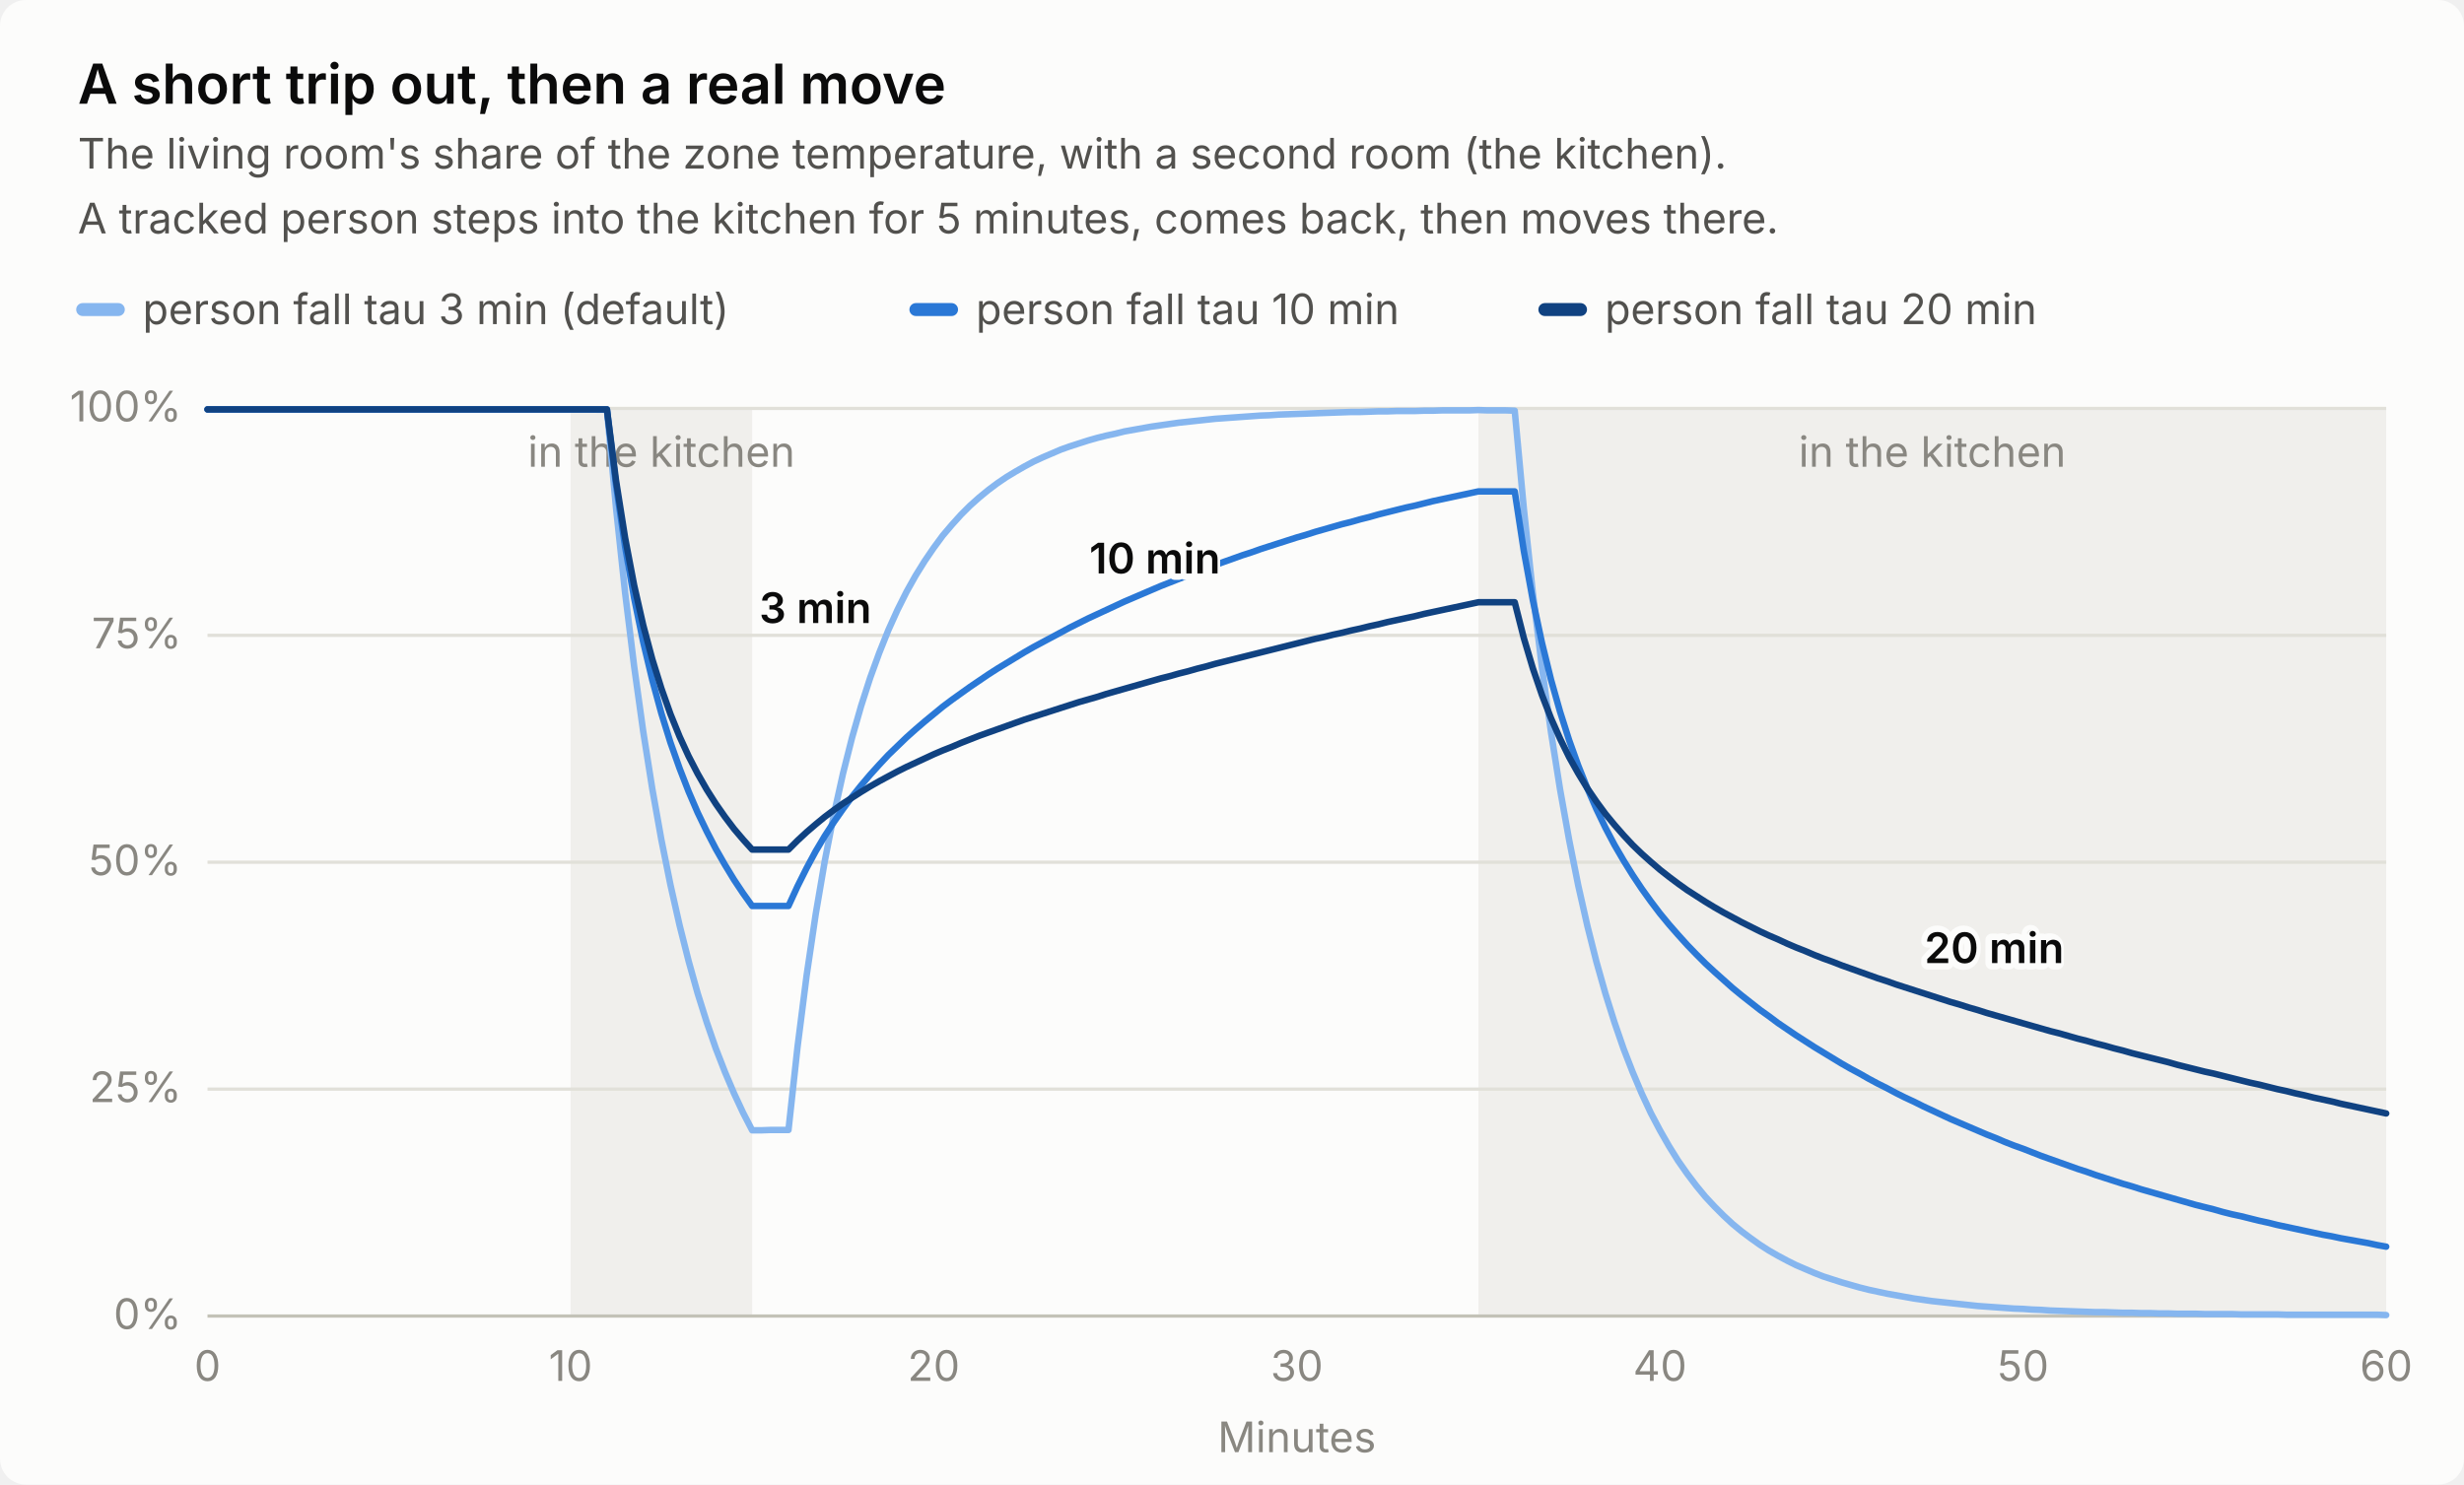
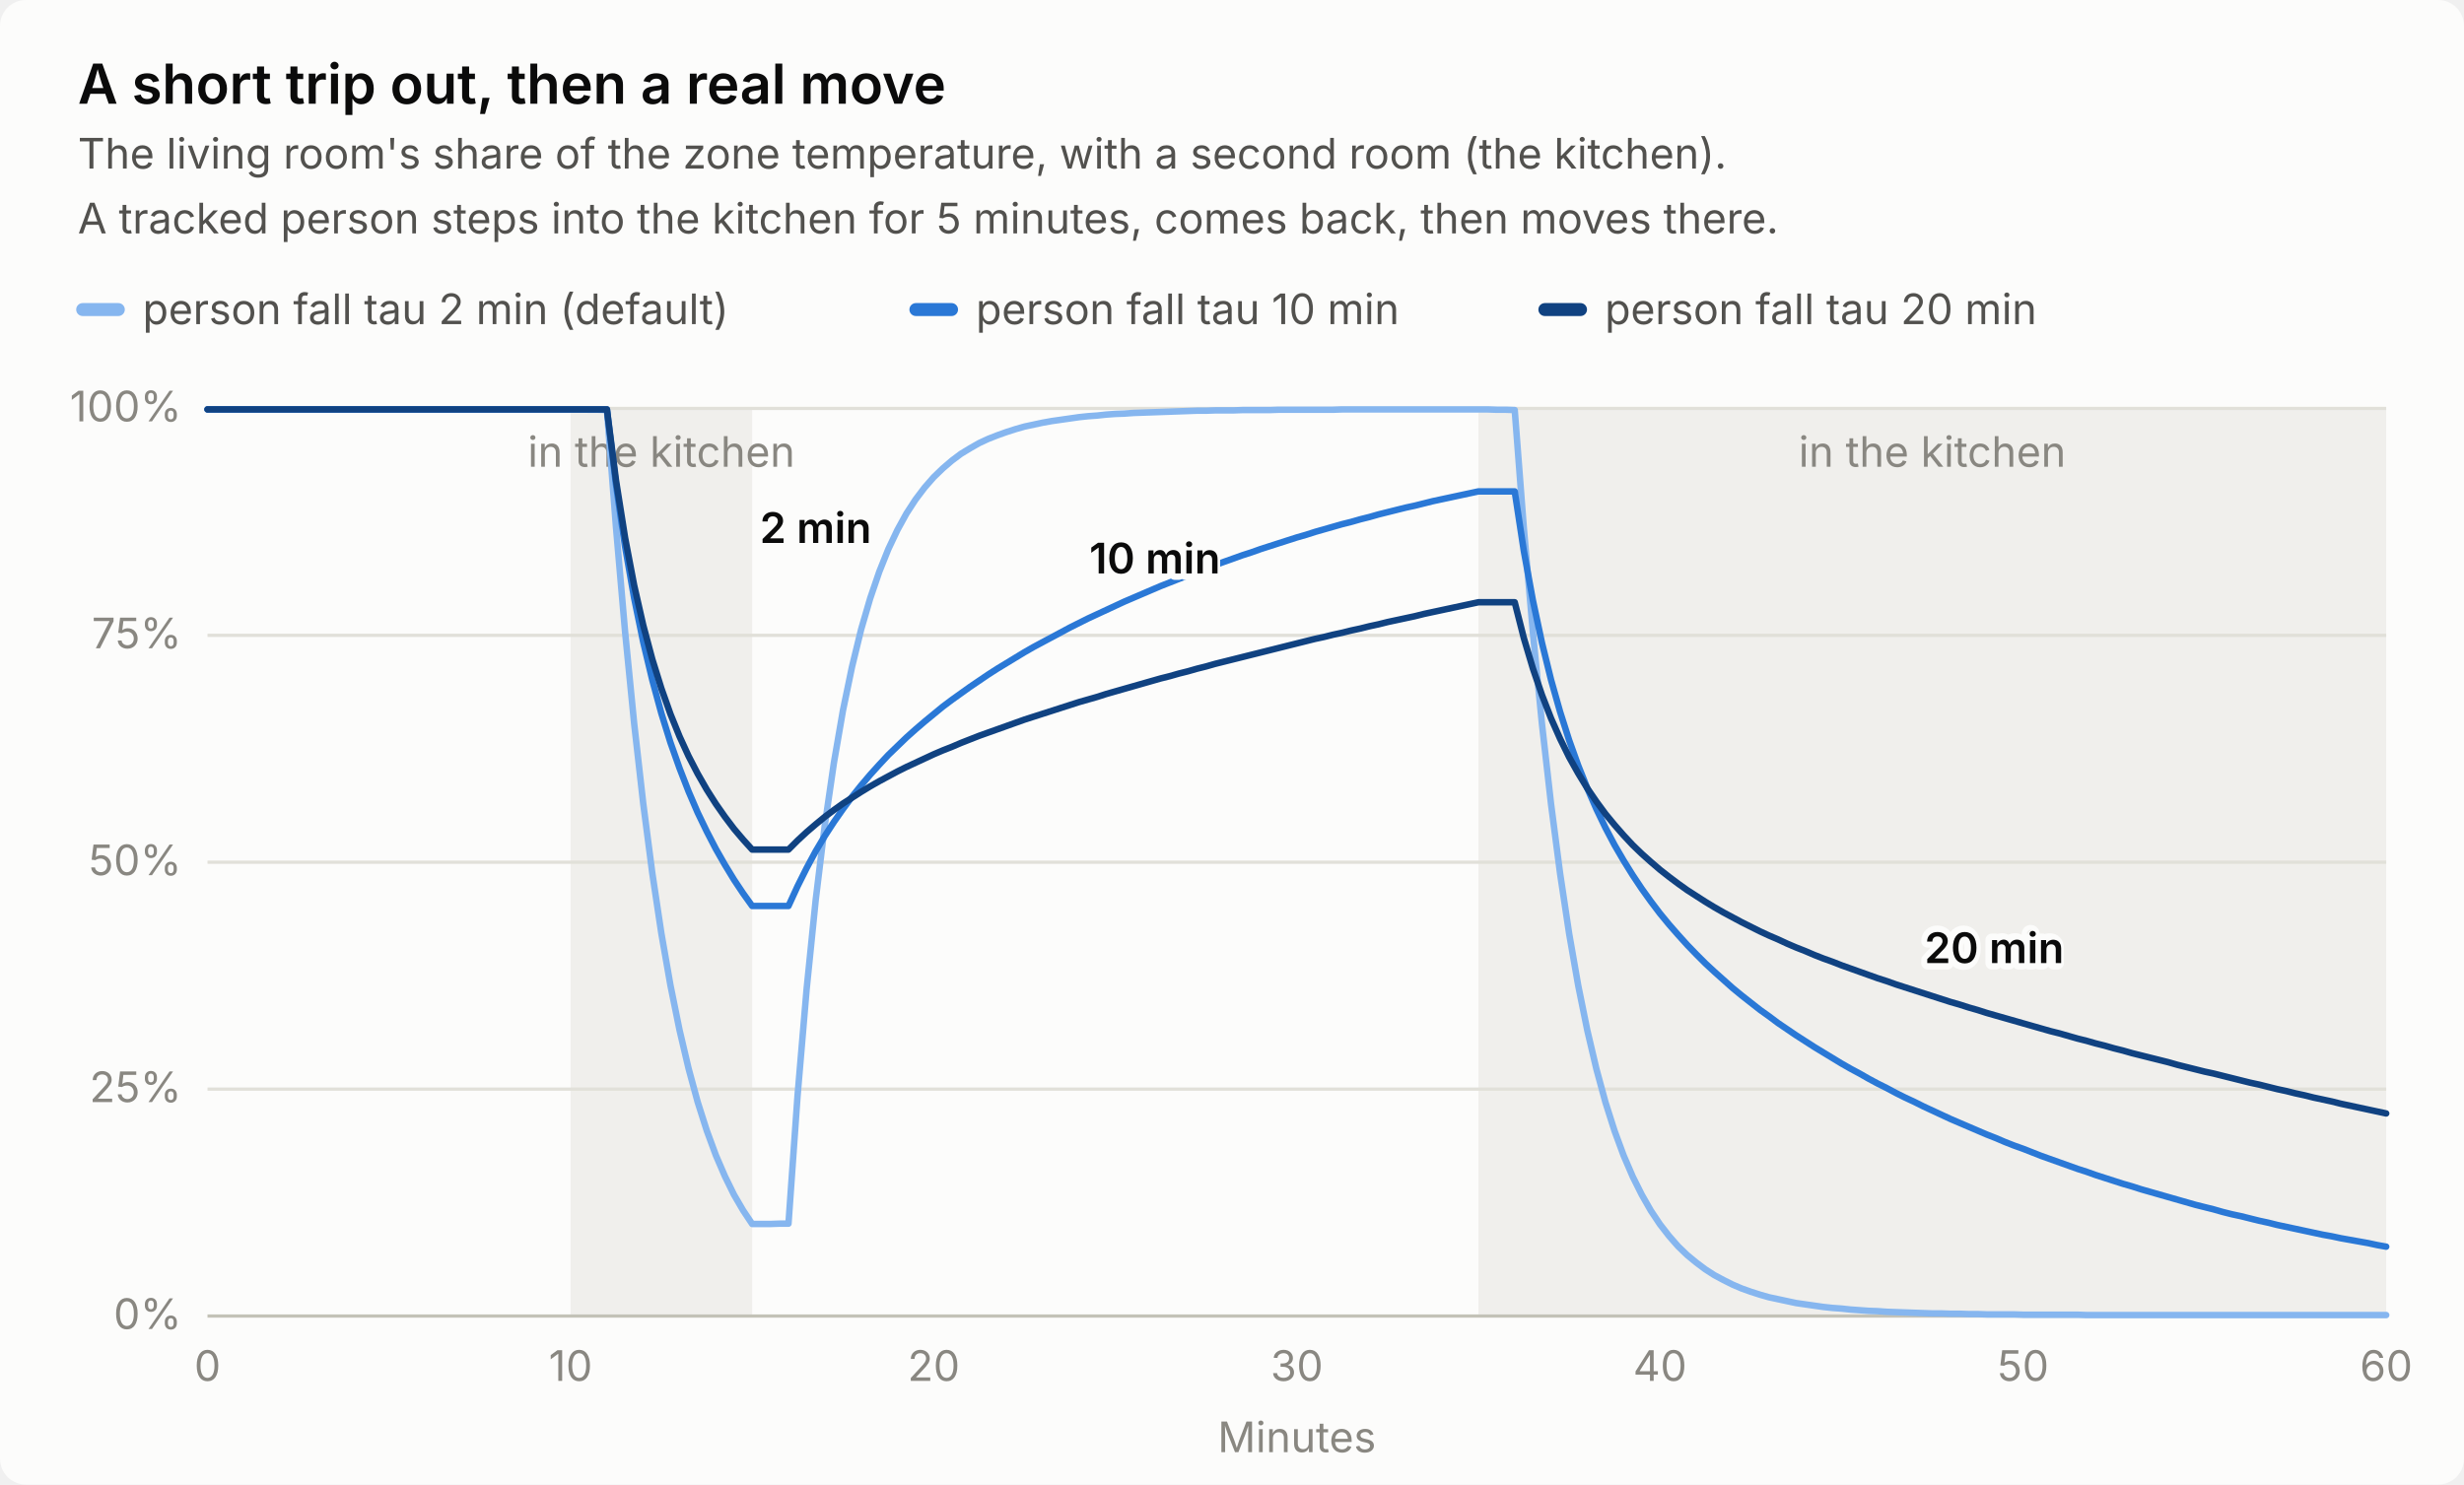
<svg xmlns="http://www.w3.org/2000/svg" viewBox="0 0 760 458" width="760" height="458" role="img" aria-labelledby="title desc">
  <style>text{font-family:system-ui, -apple-system, "Segoe UI", sans-serif;font-size:13px}.title{font-size:17px;font-weight:600}.tag{font-weight:600}text.halo{stroke-width:4px;stroke-linejoin:round}path.line{fill:none;stroke-width:2px;stroke-linejoin:round;stroke-linecap:round}.grid,.axis{stroke-width:1px}.guide{stroke-dasharray:4 4}.bg{fill:#fcfcfb}.t1{fill:#0b0b0b}.t2{fill:#52514e}.t3{fill:#898781}.grid{stroke:#e1e0d9}.axis{stroke:#c3c2b7}.band{fill:#f0efec}.c1{stroke:#2a78d6;fill:#2a78d6}.c2{stroke:#eb6834;fill:#eb6834}.c3{stroke:#1baf7a;fill:#1baf7a}.c4{stroke:#eda100;fill:#eda100}.r1{stroke:#86b6ef;fill:#86b6ef}.r2{stroke:#5598e7;fill:#5598e7}.r3{stroke:#2a78d6;fill:#2a78d6}.r4{stroke:#1c5cab;fill:#1c5cab}.r5{stroke:#104281;fill:#104281}.halo{fill:#fcfcfb;stroke:#fcfcfb}@media (prefers-color-scheme: dark){.bg{fill:#1a1a19}.t1{fill:#ffffff}.t2{fill:#c3c2b7}.t3{fill:#898781}.grid{stroke:#2c2c2a}.axis{stroke:#383835}.band{fill:#262624}.c1{stroke:#3987e5;fill:#3987e5}.c2{stroke:#d95926;fill:#d95926}.c3{stroke:#199e70;fill:#199e70}.c4{stroke:#c98500;fill:#c98500}.r1{stroke:#184f95;fill:#184f95}.r2{stroke:#256abf;fill:#256abf}.r3{stroke:#3987e5;fill:#3987e5}.r4{stroke:#86b6ef;fill:#86b6ef}.r5{stroke:#cde2fb;fill:#cde2fb}.halo{fill:#1a1a19;stroke:#1a1a19}}</style>
  <rect class="bg" width="760" height="458" rx="8" />
  <text x="24" y="32" class="t1 title" text-anchor="start">A short trip out, then a real move</text>
  <text x="24" y="52" class="t2" text-anchor="start">The living room's share of the zone temperature, with a second room (the kitchen).</text>
  <text x="24" y="72" class="t2" text-anchor="start">A tracked person steps into the kitchen for 5 minutes, comes back, then moves there.</text>
  <rect class="r1" x="24" y="94" width="14" height="3" rx="1.5" />
-   <text x="44" y="100" class="t2" text-anchor="start">person fall tau 3 min (default)</text>
+   <text x="44" y="100" class="t2" text-anchor="start">person fall tau 2 min (default)</text>
  <rect class="r3" x="281" y="94" width="14" height="3" rx="1.5" />
  <text x="301" y="100" class="t2" text-anchor="start">person fall tau 10 min</text>
  <rect class="r5" x="475" y="94" width="14" height="3" rx="1.5" />
  <text x="495" y="100" class="t2" text-anchor="start">person fall tau 20 min</text>
  <rect class="band" x="176" y="126" width="56" height="280" />
  <text x="204" y="144" class="t3" text-anchor="middle">in the kitchen</text>
  <rect class="band" x="456" y="126" width="280" height="280" />
  <text x="596" y="144" class="t3" text-anchor="middle">in the kitchen</text>
  <line class="axis" x1="64" x2="736" y1="406" y2="406" />
  <text x="56" y="410" class="t3" text-anchor="end">0%</text>
  <line class="grid" x1="64" x2="736" y1="336" y2="336" />
  <text x="56" y="340" class="t3" text-anchor="end">25%</text>
  <line class="grid" x1="64" x2="736" y1="266" y2="266" />
  <text x="56" y="270" class="t3" text-anchor="end">50%</text>
  <line class="grid" x1="64" x2="736" y1="196" y2="196" />
  <text x="56" y="200" class="t3" text-anchor="end">75%</text>
  <line class="grid" x1="64" x2="736" y1="126" y2="126" />
  <text x="56" y="130" class="t3" text-anchor="end">100%</text>
  <text x="64" y="426" class="t3" text-anchor="middle">0</text>
  <text x="176" y="426" class="t3" text-anchor="middle">10</text>
  <text x="288" y="426" class="t3" text-anchor="middle">20</text>
  <text x="400" y="426" class="t3" text-anchor="middle">30</text>
  <text x="512" y="426" class="t3" text-anchor="middle">40</text>
  <text x="624" y="426" class="t3" text-anchor="middle">50</text>
  <text x="736" y="426" class="t3" text-anchor="middle">60</text>
  <text x="400" y="448" class="t3" text-anchor="middle">Minutes</text>
-   <path class="line r1" d="M64,126.3 L66.8,126.3 L69.6,126.3 L72.4,126.3 L75.2,126.3 L78,126.3 L80.8,126.3 L83.6,126.3 L86.4,126.3 L89.2,126.3 L92,126.3 L94.8,126.3 L97.6,126.3 L100.4,126.3 L103.2,126.3 L106,126.3 L108.8,126.3 L111.6,126.3 L114.4,126.3 L117.2,126.3 L120,126.3 L122.8,126.3 L125.6,126.3 L128.4,126.3 L131.2,126.3 L134,126.3 L136.8,126.3 L139.6,126.3 L142.4,126.3 L145.2,126.3 L148,126.3 L150.8,126.3 L153.6,126.3 L156.4,126.3 L159.2,126.3 L162,126.3 L164.8,126.3 L167.6,126.3 L170.4,126.3 L173.2,126.3 L176,126.3 L178.8,126.3 L181.6,126.3 L184.4,126.4 L187.2,126.4 L190,156.6 L192.8,182.8 L195.6,205.6 L198.4,225.7 L201.2,243.4 L204,259.1 L206.8,273 L209.6,285.4 L212.4,296.5 L215.2,306.5 L218,315.4 L220.8,323.5 L223.6,330.7 L226.4,337.3 L229.2,343.3 L232,348.7 L234.8,348.7 L237.6,348.6 L240.4,348.6 L243.2,348.6 L246,322.9 L248.8,300.9 L251.6,282 L254.4,265.6 L257.2,251.3 L260,238.7 L262.8,227.6 L265.6,217.8 L268.4,209.1 L271.2,201.4 L274,194.4 L276.8,188.2 L279.6,182.6 L282.4,177.6 L285.2,173.1 L288,169 L290.8,165.2 L293.6,161.9 L296.4,158.8 L299.2,156 L302,153.5 L304.8,151.2 L307.6,149.1 L310.4,147.2 L313.2,145.5 L316,143.9 L318.8,142.4 L321.6,141.1 L324.4,139.9 L327.2,138.7 L330,137.7 L332.8,136.8 L335.6,135.9 L338.4,135.1 L341.2,134.4 L344,133.8 L346.8,133.1 L349.6,132.6 L352.4,132.1 L355.2,131.6 L358,131.2 L360.8,130.8 L363.6,130.4 L366.4,130.1 L369.2,129.8 L372,129.5 L374.8,129.2 L377.6,129 L380.4,128.8 L383.2,128.6 L386,128.4 L388.8,128.2 L391.6,128.1 L394.4,127.9 L397.2,127.8 L400,127.7 L402.8,127.6 L405.6,127.5 L408.4,127.4 L411.2,127.3 L414,127.2 L416.8,127.1 L419.6,127.1 L422.4,127 L425.2,126.9 L428,126.9 L430.8,126.8 L433.6,126.8 L436.4,126.8 L439.2,126.7 L442,126.7 L444.8,126.6 L447.6,126.6 L450.4,126.6 L453.2,126.6 L456,126.5 L458.8,126.6 L461.6,126.6 L464.4,126.6 L467.2,126.7 L470,156.8 L472.8,183 L475.6,205.9 L478.4,225.9 L481.2,243.6 L484,259.2 L486.8,273.2 L489.6,285.6 L492.4,296.7 L495.2,306.6 L498,315.5 L500.8,323.6 L503.6,330.8 L506.4,337.4 L509.2,343.4 L512,348.7 L514.8,353.6 L517.6,358.1 L520.4,362.1 L523.2,365.8 L526,369.2 L528.8,372.2 L531.6,375 L534.4,377.6 L537.2,379.9 L540,382 L542.8,384 L545.6,385.8 L548.4,387.4 L551.2,388.9 L554,390.3 L556.8,391.5 L559.6,392.7 L562.4,393.8 L565.2,394.7 L568,395.6 L570.8,396.4 L573.6,397.2 L576.4,397.9 L579.2,398.5 L582,399.1 L584.8,399.6 L587.6,400.1 L590.4,400.6 L593.2,401 L596,401.4 L598.8,401.7 L601.6,402 L604.4,402.3 L607.2,402.6 L610,402.9 L612.8,403.1 L615.6,403.3 L618.4,403.5 L621.2,403.7 L624,403.8 L626.8,404 L629.6,404.1 L632.4,404.3 L635.2,404.4 L638,404.5 L640.8,404.6 L643.6,404.7 L646.4,404.8 L649.2,404.8 L652,404.9 L654.8,405 L657.6,405 L660.4,405.1 L663.2,405.1 L666,405.2 L668.8,405.2 L671.6,405.3 L674.4,405.3 L677.2,405.3 L680,405.4 L682.8,405.4 L685.6,405.4 L688.4,405.4 L691.2,405.5 L694,405.5 L696.8,405.5 L699.6,405.5 L702.4,405.5 L705.2,405.6 L708,405.6 L710.8,405.6 L713.6,405.6 L716.4,405.6 L719.2,405.6 L722,405.6 L724.8,405.6 L727.6,405.6 L730.4,405.6 L733.2,405.6 L736,405.7" />
+   <path class="line r1" d="M64,126.3 L66.8,126.3 L69.6,126.3 L72.4,126.3 L75.2,126.3 L78,126.3 L80.8,126.3 L83.6,126.3 L86.4,126.3 L89.2,126.3 L92,126.3 L94.8,126.3 L97.6,126.3 L100.4,126.3 L103.2,126.3 L106,126.3 L108.8,126.3 L111.6,126.3 L114.4,126.3 L117.2,126.3 L120,126.3 L122.8,126.3 L125.6,126.3 L128.4,126.3 L131.2,126.3 L134,126.3 L136.8,126.3 L139.6,126.3 L142.4,126.3 L145.2,126.3 L148,126.3 L150.8,126.3 L153.6,126.3 L156.4,126.3 L159.2,126.3 L162,126.3 L164.8,126.3 L167.6,126.3 L170.4,126.3 L173.2,126.3 L176,126.3 L178.8,126.3 L181.6,126.4 L184.4,126.4 L187.2,126.5 L190,162.7 L192.8,194.9 L195.6,223.2 L198.4,247.9 L201.2,269.4 L204,288 L206.8,304 L209.6,317.8 L212.4,329.7 L215.2,340 L218,348.8 L220.8,356.4 L223.6,362.9 L226.4,368.6 L229.2,373.4 L232,377.6 L234.8,377.6 L237.6,377.6 L240.4,377.5 L243.2,377.5 L246,338 L248.8,305.1 L251.6,277.6 L254.4,254.6 L257.2,235.4 L260,219.2 L262.8,205.7 L265.6,194.2 L268.4,184.6 L271.2,176.4 L274,169.4 L276.8,163.5 L279.6,158.4 L282.4,154.1 L285.2,150.4 L288,147.2 L290.8,144.5 L293.6,142.1 L296.4,140 L299.2,138.3 L302,136.7 L304.8,135.4 L307.6,134.3 L310.4,133.3 L313.2,132.4 L316,131.6 L318.8,131 L321.6,130.4 L324.4,129.9 L327.2,129.5 L330,129.1 L332.8,128.7 L335.6,128.4 L338.4,128.2 L341.2,127.9 L344,127.7 L346.8,127.6 L349.6,127.4 L352.4,127.3 L355.2,127.2 L358,127.1 L360.8,127 L363.6,126.9 L366.4,126.8 L369.2,126.7 L372,126.7 L374.8,126.6 L377.6,126.6 L380.4,126.6 L383.2,126.5 L386,126.5 L388.8,126.5 L391.6,126.5 L394.4,126.4 L397.2,126.4 L400,126.4 L402.8,126.4 L405.6,126.4 L408.4,126.4 L411.2,126.4 L414,126.3 L416.8,126.3 L419.6,126.3 L422.4,126.3 L425.2,126.3 L428,126.3 L430.8,126.3 L433.6,126.3 L436.4,126.3 L439.2,126.3 L442,126.3 L444.8,126.3 L447.6,126.3 L450.4,126.3 L453.2,126.3 L456,126.3 L458.8,126.3 L461.6,126.4 L464.4,126.4 L467.2,126.5 L470,162.8 L472.8,195 L475.6,223.3 L478.4,248 L481.2,269.5 L484,288.1 L486.8,304.1 L489.6,317.9 L492.4,329.8 L495.2,340.1 L498,348.9 L500.8,356.5 L503.6,363 L506.4,368.6 L509.2,373.5 L512,377.7 L514.8,381.3 L517.6,384.5 L520.4,387.2 L523.2,389.5 L526,391.6 L528.8,393.4 L531.6,394.9 L534.4,396.3 L537.2,397.5 L540,398.5 L542.8,399.4 L545.6,400.2 L548.4,400.8 L551.2,401.4 L554,402 L556.8,402.4 L559.6,402.8 L562.4,403.2 L565.2,403.5 L568,403.7 L570.8,404 L573.6,404.2 L576.4,404.4 L579.2,404.5 L582,404.7 L584.8,404.8 L587.6,404.9 L590.4,405 L593.2,405.1 L596,405.2 L598.8,405.2 L601.6,405.3 L604.4,405.3 L607.2,405.4 L610,405.4 L612.8,405.5 L615.6,405.5 L618.4,405.5 L621.2,405.5 L624,405.6 L626.8,405.6 L629.6,405.6 L632.4,405.6 L635.2,405.6 L638,405.6 L640.8,405.6 L643.6,405.7 L646.4,405.7 L649.2,405.7 L652,405.7 L654.8,405.7 L657.6,405.7 L660.4,405.7 L663.2,405.7 L666,405.7 L668.8,405.7 L671.6,405.7 L674.4,405.7 L677.2,405.7 L680,405.7 L682.8,405.7 L685.6,405.7 L688.4,405.7 L691.2,405.7 L694,405.7 L696.8,405.7 L699.6,405.7 L702.4,405.7 L705.2,405.7 L708,405.7 L710.8,405.7 L713.6,405.7 L716.4,405.7 L719.2,405.7 L722,405.7 L724.8,405.7 L727.6,405.7 L730.4,405.7 L733.2,405.7 L736,405.7" />
  <path class="line r3" d="M64,126.3 L66.8,126.3 L69.6,126.3 L72.4,126.3 L75.2,126.3 L78,126.3 L80.8,126.3 L83.6,126.3 L86.4,126.3 L89.2,126.3 L92,126.3 L94.8,126.3 L97.6,126.3 L100.4,126.3 L103.2,126.3 L106,126.3 L108.8,126.3 L111.6,126.3 L114.4,126.3 L117.2,126.3 L120,126.3 L122.8,126.3 L125.6,126.3 L128.4,126.3 L131.2,126.3 L134,126.3 L136.8,126.3 L139.6,126.3 L142.4,126.3 L145.2,126.3 L148,126.3 L150.8,126.3 L153.6,126.3 L156.4,126.3 L159.2,126.3 L162,126.3 L164.8,126.3 L167.6,126.3 L170.4,126.3 L173.2,126.3 L176,126.3 L178.8,126.3 L181.6,126.3 L184.4,126.3 L187.2,126.3 L190,149.5 L192.8,168.6 L195.6,184.5 L198.4,198.1 L201.2,209.8 L204,220.1 L206.8,229.1 L209.6,237 L212.4,244.2 L215.2,250.7 L218,256.5 L220.8,261.9 L223.6,266.8 L226.4,271.4 L229.2,275.6 L232,279.5 L234.8,279.5 L237.6,279.5 L240.4,279.5 L243.2,279.5 L246,273.4 L248.8,267.8 L251.6,262.6 L254.4,257.9 L257.2,253.6 L260,249.6 L262.8,245.8 L265.6,242.3 L268.4,239 L271.2,235.9 L274,232.9 L276.8,230.2 L279.6,227.5 L282.4,225 L285.2,222.6 L288,220.3 L290.8,218 L293.6,215.9 L296.4,213.9 L299.2,211.9 L302,210 L304.8,208.1 L307.6,206.3 L310.4,204.6 L313.2,202.9 L316,201.2 L318.8,199.6 L321.6,198.1 L324.4,196.6 L327.2,195.1 L330,193.6 L332.8,192.2 L335.6,190.8 L338.4,189.5 L341.2,188.2 L344,186.9 L346.8,185.6 L349.6,184.4 L352.4,183.2 L355.2,182 L358,180.8 L360.8,179.7 L363.6,178.6 L366.4,177.5 L369.2,176.4 L372,175.3 L374.8,174.3 L377.6,173.3 L380.4,172.3 L383.2,171.3 L386,170.4 L388.8,169.4 L391.6,168.5 L394.4,167.6 L397.2,166.7 L400,165.8 L402.8,165 L405.6,164.1 L408.4,163.3 L411.2,162.5 L414,161.7 L416.8,161 L419.6,160.2 L422.4,159.5 L425.2,158.7 L428,158 L430.8,157.3 L433.6,156.6 L436.4,156 L439.2,155.3 L442,154.6 L444.8,154 L447.6,153.4 L450.4,152.8 L453.2,152.2 L456,151.6 L458.8,151.6 L461.6,151.6 L464.4,151.6 L467.2,151.6 L470,169.9 L472.8,185.2 L475.6,198.3 L478.4,209.7 L481.2,219.6 L484,228.4 L486.8,236.2 L489.6,243.2 L492.4,249.6 L495.2,255.4 L498,260.7 L500.8,265.5 L503.6,270 L506.4,274.2 L509.2,278.1 L512,281.8 L514.8,285.2 L517.6,288.4 L520.4,291.5 L523.2,294.4 L526,297.2 L528.8,299.8 L531.6,302.3 L534.4,304.8 L537.2,307.1 L540,309.3 L542.8,311.5 L545.6,313.5 L548.4,315.6 L551.2,317.5 L554,319.4 L556.8,321.2 L559.6,323 L562.4,324.7 L565.2,326.4 L568,328.1 L570.8,329.7 L573.6,331.2 L576.4,332.8 L579.2,334.3 L582,335.7 L584.8,337.2 L587.6,338.6 L590.4,339.9 L593.2,341.3 L596,342.6 L598.8,343.9 L601.6,345.2 L604.4,346.4 L607.2,347.6 L610,348.8 L612.8,350 L615.6,351.1 L618.4,352.3 L621.2,353.4 L624,354.4 L626.8,355.5 L629.6,356.6 L632.4,357.6 L635.2,358.6 L638,359.6 L640.8,360.6 L643.6,361.5 L646.4,362.5 L649.2,363.4 L652,364.3 L654.8,365.2 L657.6,366 L660.4,366.9 L663.2,367.7 L666,368.5 L668.8,369.3 L671.6,370.1 L674.4,370.9 L677.2,371.7 L680,372.4 L682.8,373.1 L685.6,373.9 L688.4,374.6 L691.2,375.2 L694,375.9 L696.8,376.6 L699.6,377.2 L702.4,377.9 L705.2,378.5 L708,379.1 L710.8,379.7 L713.6,380.3 L716.4,380.9 L719.2,381.4 L722,382 L724.8,382.5 L727.6,383 L730.4,383.5 L733.2,384.1 L736,384.6" />
  <path class="line r5" d="M64,126.3 L66.8,126.3 L69.6,126.3 L72.4,126.3 L75.2,126.3 L78,126.3 L80.8,126.3 L83.6,126.3 L86.4,126.3 L89.2,126.3 L92,126.3 L94.8,126.3 L97.6,126.3 L100.4,126.3 L103.2,126.3 L106,126.3 L108.8,126.3 L111.6,126.3 L114.4,126.3 L117.2,126.3 L120,126.3 L122.8,126.3 L125.6,126.3 L128.4,126.3 L131.2,126.3 L134,126.3 L136.8,126.3 L139.6,126.3 L142.4,126.3 L145.2,126.3 L148,126.3 L150.8,126.3 L153.6,126.3 L156.4,126.3 L159.2,126.3 L162,126.3 L164.8,126.3 L167.6,126.3 L170.4,126.3 L173.2,126.3 L176,126.3 L178.8,126.3 L181.6,126.3 L184.4,126.3 L187.2,126.3 L190,148.2 L192.8,165.9 L195.6,180.6 L198.4,192.9 L201.2,203.4 L204,212.4 L206.8,220.3 L209.6,227.2 L212.4,233.3 L215.2,238.7 L218,243.6 L220.8,248 L223.6,252 L226.4,255.7 L229.2,259 L232,262.1 L234.8,262.1 L237.6,262.1 L240.4,262.1 L243.2,262.1 L246,259.3 L248.8,256.7 L251.6,254.3 L254.4,252 L257.2,249.9 L260,247.9 L262.8,246.1 L265.6,244.3 L268.4,242.6 L271.2,241 L274,239.5 L276.8,238 L279.6,236.6 L282.4,235.3 L285.2,234 L288,232.7 L290.8,231.5 L293.6,230.4 L296.4,229.2 L299.2,228.1 L302,227 L304.8,226 L307.6,225 L310.4,224 L313.2,223 L316,222 L318.8,221.1 L321.6,220.2 L324.4,219.3 L327.2,218.4 L330,217.5 L332.8,216.6 L335.6,215.8 L338.4,215 L341.2,214.1 L344,213.3 L346.8,212.5 L349.6,211.7 L352.4,210.9 L355.2,210.1 L358,209.3 L360.8,208.6 L363.6,207.8 L366.4,207.1 L369.2,206.3 L372,205.6 L374.8,204.8 L377.6,204.1 L380.4,203.4 L383.2,202.7 L386,202 L388.8,201.3 L391.6,200.6 L394.4,199.9 L397.2,199.2 L400,198.5 L402.8,197.8 L405.6,197.1 L408.4,196.5 L411.2,195.8 L414,195.2 L416.8,194.5 L419.6,193.9 L422.4,193.2 L425.2,192.6 L428,191.9 L430.8,191.3 L433.6,190.7 L436.4,190.1 L439.2,189.4 L442,188.8 L444.8,188.2 L447.6,187.6 L450.4,187 L453.2,186.4 L456,185.8 L458.8,185.8 L461.6,185.8 L464.4,185.8 L467.2,185.8 L470,196.8 L472.8,206.2 L475.6,214.4 L478.4,221.6 L481.2,227.9 L484,233.6 L486.8,238.6 L489.6,243.2 L492.4,247.3 L495.2,251.1 L498,254.5 L500.8,257.7 L503.6,260.7 L506.4,263.4 L509.2,265.9 L512,268.3 L514.8,270.5 L517.6,272.6 L520.4,274.6 L523.2,276.4 L526,278.2 L528.8,279.9 L531.6,281.5 L534.4,283 L537.2,284.5 L540,285.9 L542.8,287.3 L545.6,288.6 L548.4,289.8 L551.2,291.1 L554,292.3 L556.8,293.4 L559.6,294.6 L562.4,295.7 L565.2,296.7 L568,297.8 L570.8,298.8 L573.6,299.8 L576.4,300.8 L579.2,301.8 L582,302.7 L584.8,303.7 L587.6,304.6 L590.4,305.5 L593.2,306.4 L596,307.3 L598.8,308.2 L601.6,309.1 L604.4,309.9 L607.2,310.8 L610,311.6 L612.8,312.5 L615.6,313.3 L618.4,314.1 L621.2,314.9 L624,315.7 L626.8,316.5 L629.6,317.3 L632.4,318.1 L635.2,318.8 L638,319.6 L640.8,320.4 L643.6,321.1 L646.4,321.9 L649.2,322.6 L652,323.4 L654.8,324.1 L657.6,324.9 L660.4,325.6 L663.2,326.3 L666,327 L668.8,327.7 L671.6,328.5 L674.4,329.2 L677.2,329.9 L680,330.6 L682.8,331.2 L685.6,331.9 L688.4,332.6 L691.2,333.3 L694,334 L696.8,334.6 L699.6,335.3 L702.4,336 L705.2,336.6 L708,337.3 L710.8,337.9 L713.6,338.6 L716.4,339.2 L719.2,339.8 L722,340.5 L724.8,341.1 L727.6,341.7 L730.4,342.3 L733.2,342.9 L736,343.5" />
-   <text x="268.8" y="192.2" class="halo" text-anchor="end">3 min</text>
-   <text x="268.8" y="192.2" class="t1 tag" text-anchor="end">3 min</text>
+   <text x="268.8" y="167.5" class="halo" text-anchor="end">2 min</text>
+   <text x="268.8" y="167.5" class="t1 tag" text-anchor="end">2 min</text>
  <text x="336" y="176.9" class="halo" text-anchor="start">10 min</text>
  <text x="336" y="176.9" class="t1 tag" text-anchor="start">10 min</text>
  <text x="593.6" y="297.1" class="halo" text-anchor="start">20 min</text>
  <text x="593.6" y="297.1" class="t1 tag" text-anchor="start">20 min</text>
</svg>
